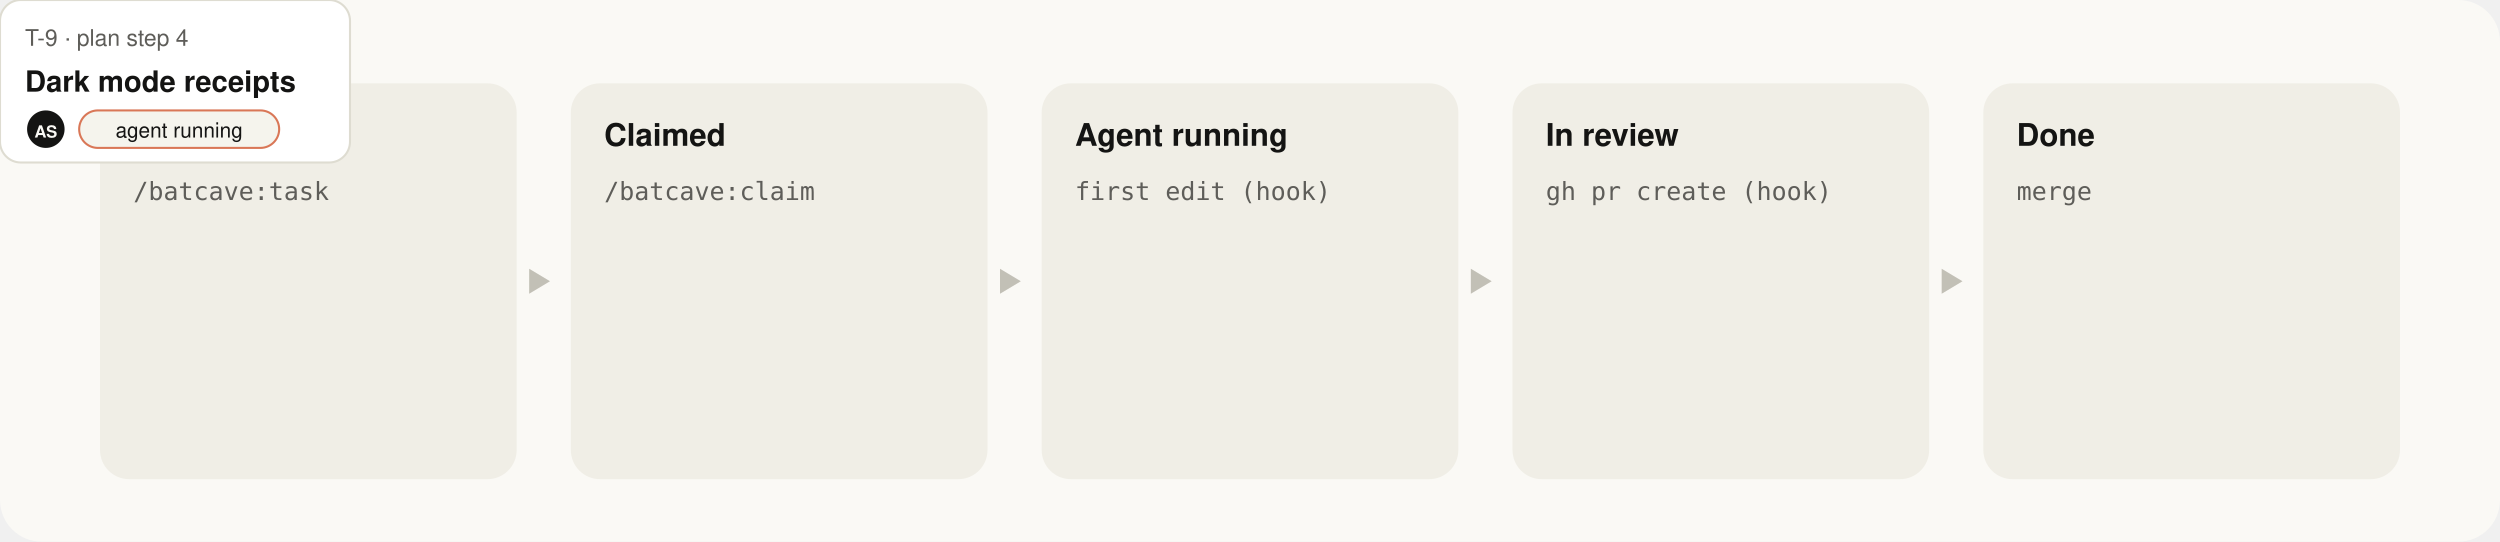
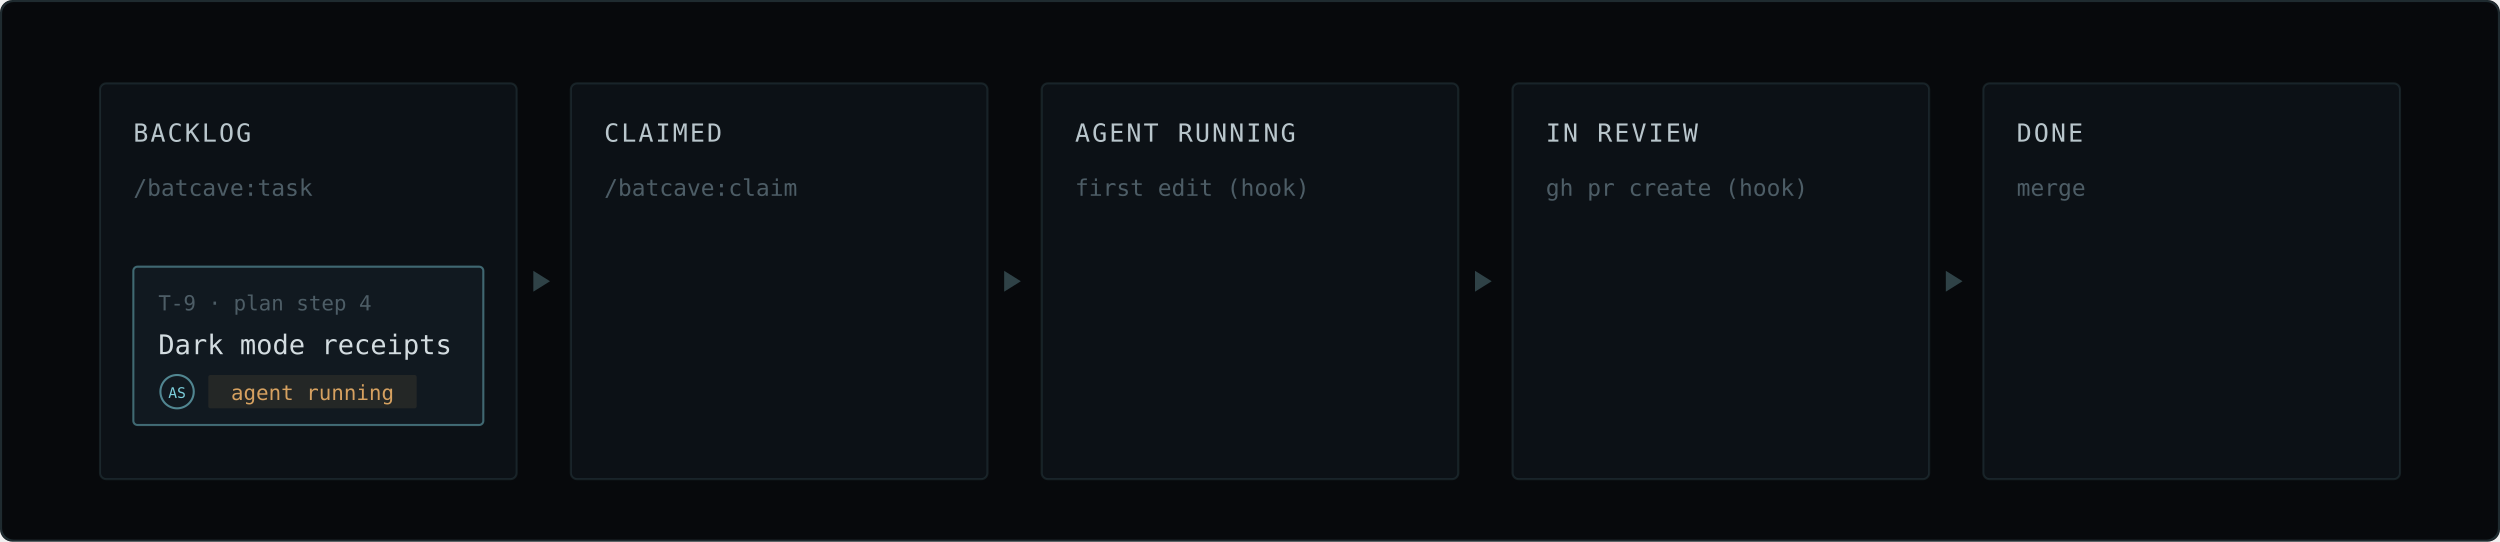
<svg xmlns="http://www.w3.org/2000/svg" viewBox="0 0 1200 260" width="1200" height="260" role="img" aria-label="Task lifecycle: backlog, claimed on claim, agent running on first edit, in review when a PR opens, done on merge. Cards move automatically.">
  <style>
-     .sans{font-family:-apple-system,BlinkMacSystemFont,'Segoe UI',Helvetica,Arial,sans-serif}
-     .mono{font-family:'SF Mono',Menlo,Consolas,monospace}
+     .m{font-family:'JetBrains Mono','SF Mono',Menlo,Consolas,'DejaVu Sans Mono',monospace}
    .card{animation:move 10s ease-in-out infinite}
    @keyframes move{
      0%,12%{transform:translate(64px,128px)}
      20%,32%{transform:translate(290px,128px)}
      40%,52%{transform:translate(516px,128px)}
      60%,72%{transform:translate(742px,128px)}
      80%,100%{transform:translate(968px,128px)}
    }
    .agent{animation:agent 10s step-end infinite}
    @keyframes agent{0%{opacity:0}40%{opacity:1}60%{opacity:0}}
  </style>
-   <rect width="1200" height="260" rx="20" fill="#FAF9F5" />
-   <g class="sans">
-     <g font-size="15" font-weight="600" fill="#141413">
-       <rect x="48" y="40" width="200" height="190" rx="14" fill="#F0EEE6" />
-       <text x="64" y="70">Backlog</text>
-       <rect x="274" y="40" width="200" height="190" rx="14" fill="#F0EEE6" />
-       <text x="290" y="70">Claimed</text>
-       <rect x="500" y="40" width="200" height="190" rx="14" fill="#F0EEE6" />
-       <text x="516" y="70">Agent running</text>
-       <rect x="726" y="40" width="200" height="190" rx="14" fill="#F0EEE6" />
-       <text x="742" y="70">In review</text>
-       <rect x="952" y="40" width="200" height="190" rx="14" fill="#F0EEE6" />
-       <text x="968" y="70">Done</text>
+   <rect width="1200" height="260" rx="6" fill="#07090C" />
+   <rect x=".5" y=".5" width="1199" height="259" rx="6" fill="none" stroke="#8CC8D4" stroke-opacity=".18" />
+   <g class="m">
+     <g font-size="12" letter-spacing="1" fill="#B9C6CC">
+       <rect x="48" y="40" width="200" height="190" rx="3" fill="#0C1116" stroke="#8CC8D4" stroke-opacity=".12" />
+       <text x="64" y="68">BACKLOG</text>
+       <rect x="274" y="40" width="200" height="190" rx="3" fill="#0C1116" stroke="#8CC8D4" stroke-opacity=".12" />
+       <text x="290" y="68">CLAIMED</text>
+       <rect x="500" y="40" width="200" height="190" rx="3" fill="#0C1116" stroke="#8CC8D4" stroke-opacity=".12" />
+       <text x="516" y="68">AGENT RUNNING</text>
+       <rect x="726" y="40" width="200" height="190" rx="3" fill="#0C1116" stroke="#8CC8D4" stroke-opacity=".12" />
+       <text x="742" y="68">IN REVIEW</text>
+       <rect x="952" y="40" width="200" height="190" rx="3" fill="#0C1116" stroke="#8CC8D4" stroke-opacity=".12" />
+       <text x="968" y="68">DONE</text>
    </g>
-     <g font-size="12" fill="#5E5D59" class="mono">
-       <text x="64" y="96">/batcave:task</text>
-       <text x="290" y="96">/batcave:claim</text>
-       <text x="516" y="96">first edit (hook)</text>
-       <text x="742" y="96">gh pr create (hook)</text>
-       <text x="968" y="96">merge</text>
+     <g font-size="11" fill="#4D5D66">
+       <text x="64" y="94">/batcave:task</text>
+       <text x="290" y="94">/batcave:claim</text>
+       <text x="516" y="94">first edit (hook)</text>
+       <text x="742" y="94">gh pr create (hook)</text>
+       <text x="968" y="94">merge</text>
    </g>
-     <g fill="#C2C0B6">
-       <path d="M264 135 l-10 -6 v12 z" />
-       <path d="M490 135 l-10 -6 v12 z" />
-       <path d="M716 135 l-10 -6 v12 z" />
-       <path d="M942 135 l-10 -6 v12 z" />
+     <g fill="#8CC8D4" fill-opacity=".3">
+       <path d="M264 135 l-8 -5 v10 z" />
+       <path d="M490 135 l-8 -5 v10 z" />
+       <path d="M716 135 l-8 -5 v10 z" />
+       <path d="M942 135 l-8 -5 v10 z" />
    </g>
-     <g class="card">
-       <rect width="168" height="78" rx="10" fill="#FFFFFF" stroke="#DEDCD1" />
-       <text x="12" y="22" font-size="11" fill="#5E5D59">T-9 · plan step 4</text>
-       <text x="12" y="44" font-size="14" font-weight="600" fill="#141413">Dark mode receipts</text>
-       <circle cx="22" cy="62" r="9" fill="#141413" />
-       <text x="22" y="66" text-anchor="middle" font-size="8" font-weight="700" fill="#FAF9F5">AS</text>
+     <g class="card" transform="translate(64 128)">
+       <rect width="168" height="76" rx="2" fill="#111920" stroke="#7CCFDC" stroke-opacity=".45" />
+       <text x="12" y="21" font-size="10" fill="#4D5D66">T-9 · plan step 4</text>
+       <text x="12" y="42" font-size="13" fill="#D3DCE0">Dark mode receipts</text>
+       <circle cx="21" cy="60" r="8" fill="none" stroke="#7CCFDC" stroke-opacity=".6" />
+       <text x="21" y="63" text-anchor="middle" font-size="7" fill="#7CCFDC">AS</text>
      <g class="agent">
-         <rect x="38" y="53" width="96" height="18" rx="9" fill="#F5F4ED" stroke="#D97757" />
-         <text x="86" y="66" text-anchor="middle" font-size="10" fill="#141413">agent running</text>
+         <rect x="36" y="52" width="100" height="16" rx="1" fill="#D6A160" fill-opacity=".1" />
+         <text x="86" y="64" text-anchor="middle" font-size="10" fill="#D6A160">agent running</text>
      </g>
    </g>
  </g>
</svg>
